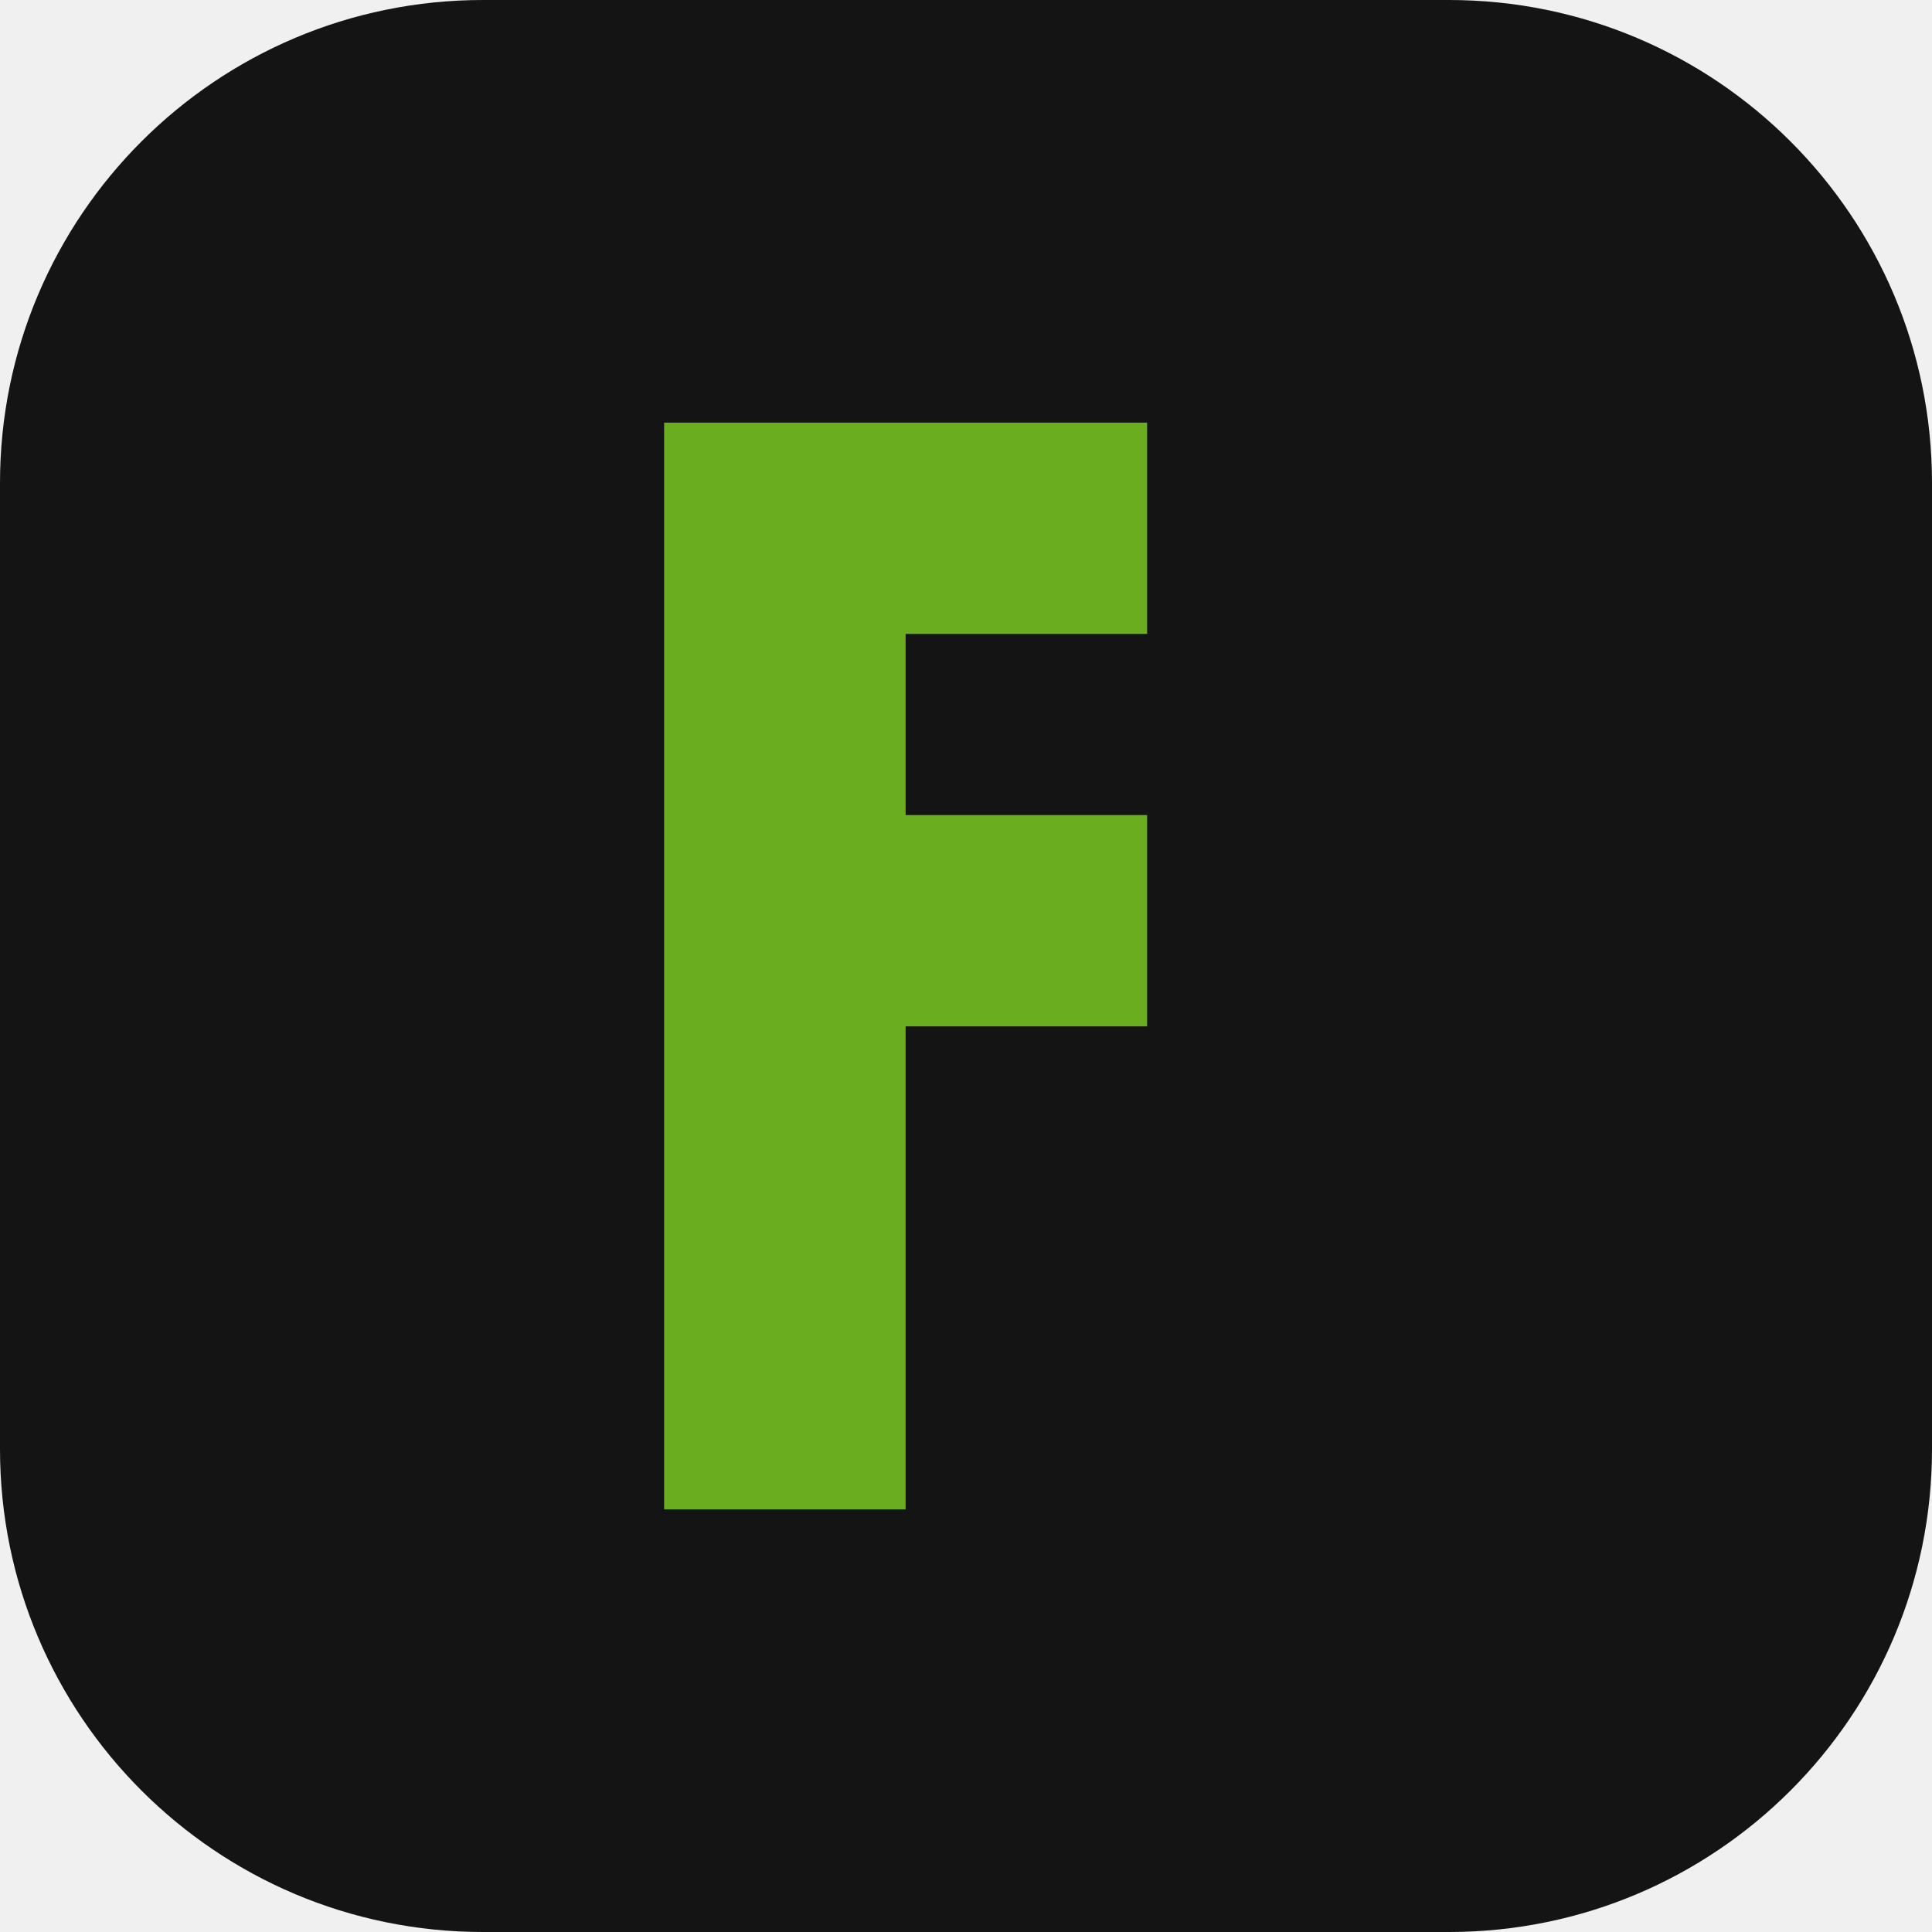
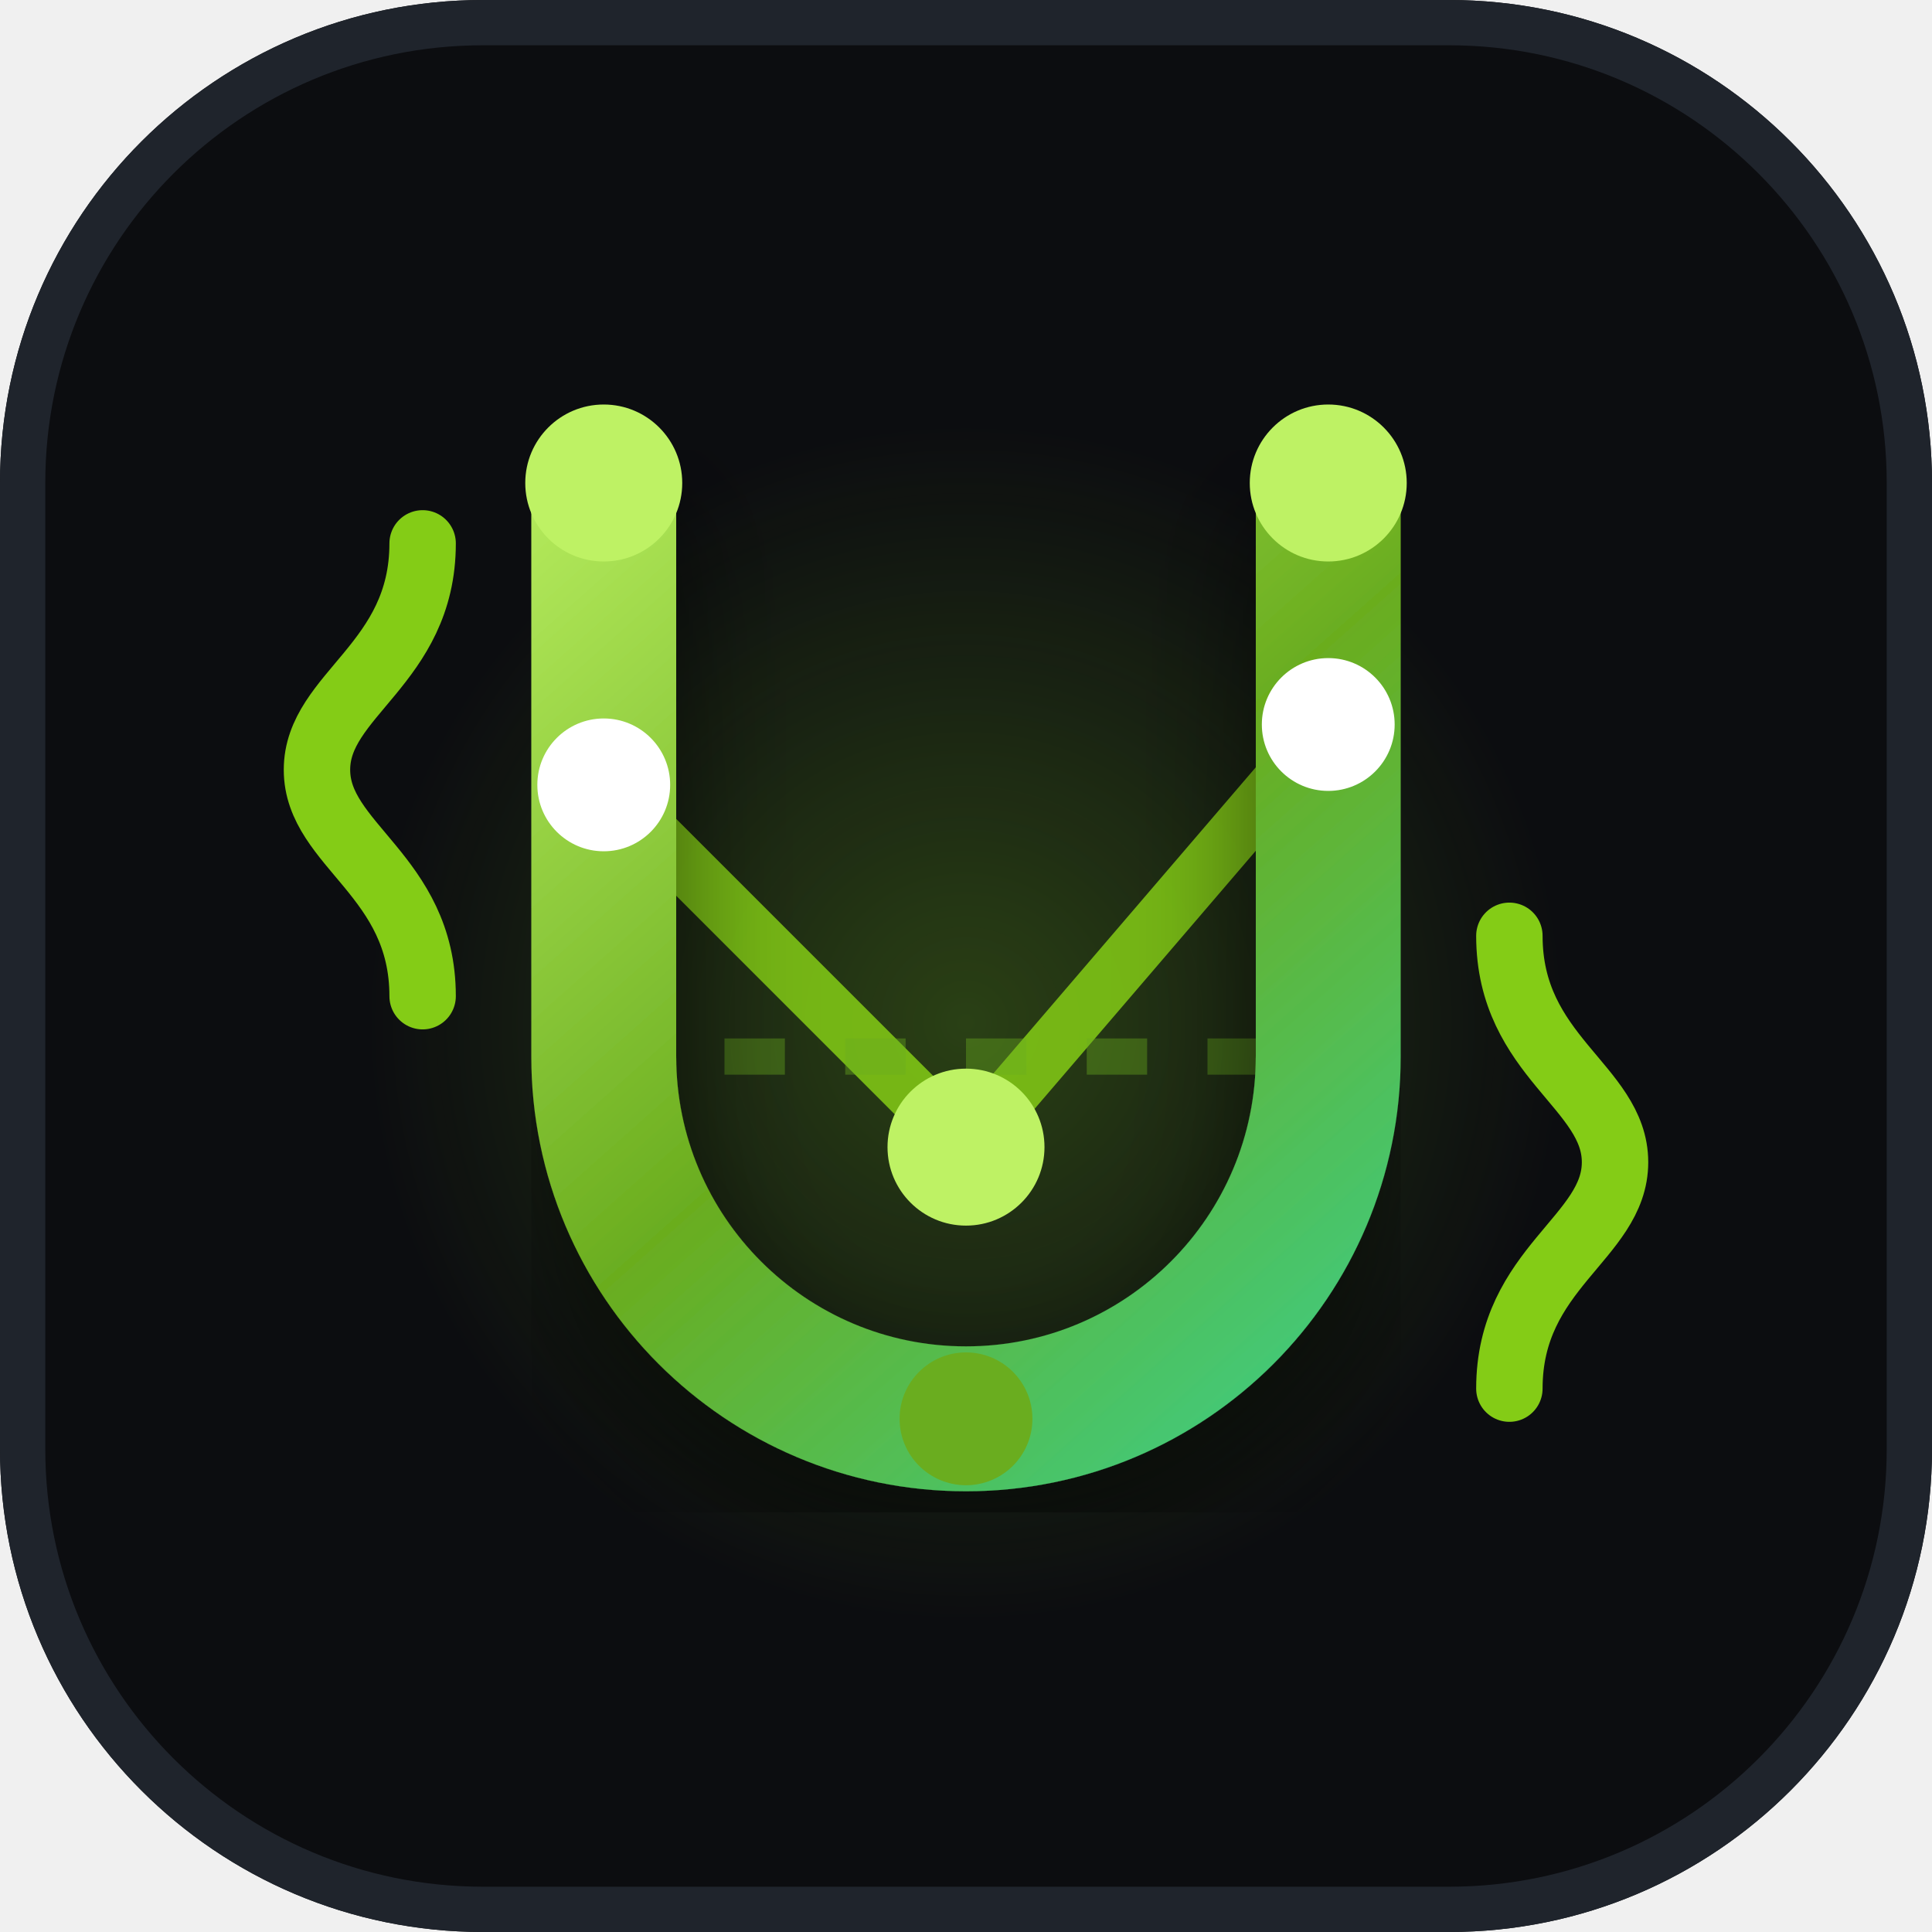
- <svg xmlns="http://www.w3.org/2000/svg" viewBox="0 0 32 32" fill="none">
-   <rect width="32" height="32" rx="8" fill="#141414" />
-   <path d="M11 7h4v18h-4V7zm0 0h8v3.5h-4v3h4v3.5H11V7z" fill="#6AAD1F" />
+ <svg xmlns="http://www.w3.org/2000/svg" viewBox="0 0 64 64" fill="none">
+   <defs>
+     <linearGradient id="u-grad" x1="16" y1="14" x2="48" y2="50" gradientUnits="userSpaceOnUse">
+       <stop offset="0%" stop-color="#BEF264" />
+       <stop offset="50%" stop-color="#6AAD1F" />
+       <stop offset="100%" stop-color="#34D399" />
+     </linearGradient>
+     <radialGradient id="u-glow" cx="50%" cy="52%" r="45%">
+       <stop offset="0%" stop-color="#6AAD1F" stop-opacity="0.32" />
+       <stop offset="100%" stop-color="#6AAD1F" stop-opacity="0" />
+     </radialGradient>
+     <filter id="subtle-shadow" x="-10%" y="-10%" width="120%" height="120%">
+       <feDropShadow dx="0" dy="2" stdDeviation="2" flood-color="#000" flood-opacity="0.5" />
+     </filter>
+   </defs>
+   <rect width="64" height="64" rx="16" fill="#0C0D10" />
+   <rect x="0.75" y="0.75" width="62.5" height="62.5" rx="15.25" stroke="#1F242C" stroke-width="1.5" />
+   <circle cx="32" cy="33" r="22" fill="url(#u-glow)" />
+   <path d="M14 18 C14 22 10.5 23 10.5 25.5 C10.5 28 14 29 14 33" stroke="#84CC16" stroke-width="2.2" stroke-linecap="round" stroke-linejoin="round" />
+   <path d="M50 31 C50 35 53.5 36 53.5 38.5 C53.5 41 50 42 50 46" stroke="#84CC16" stroke-width="2.2" stroke-linecap="round" stroke-linejoin="round" />
+   <line x1="20" y1="26" x2="32" y2="38" stroke="#84CC16" stroke-width="1.8" stroke-opacity="0.85" />
+   <line x1="32" y1="38" x2="44" y2="24" stroke="#84CC16" stroke-width="1.8" stroke-opacity="0.85" />
+   <line x1="20" y1="35" x2="44" y2="35" stroke="#6AAD1F" stroke-width="1.2" stroke-opacity="0.4" stroke-dasharray="2 2" />
+   <path d="M20 16 L20 35 A12 12 0 0 0 44 35 L44 16" stroke="url(#u-grad)" stroke-width="4.8" stroke-linecap="round" stroke-linejoin="round" filter="url(#subtle-shadow)" />
+   <circle cx="20" cy="16" r="2.6" fill="#BEF264" />
+   <circle cx="44" cy="16" r="2.6" fill="#BEF264" />
+   <circle cx="20" cy="26" r="2.2" fill="#FFFFFF" />
+   <circle cx="32" cy="38" r="2.6" fill="#BEF264" />
+   <circle cx="44" cy="24" r="2.2" fill="#FFFFFF" />
+   <circle cx="32" cy="47" r="2.2" fill="#6AAD1F" />
</svg>
